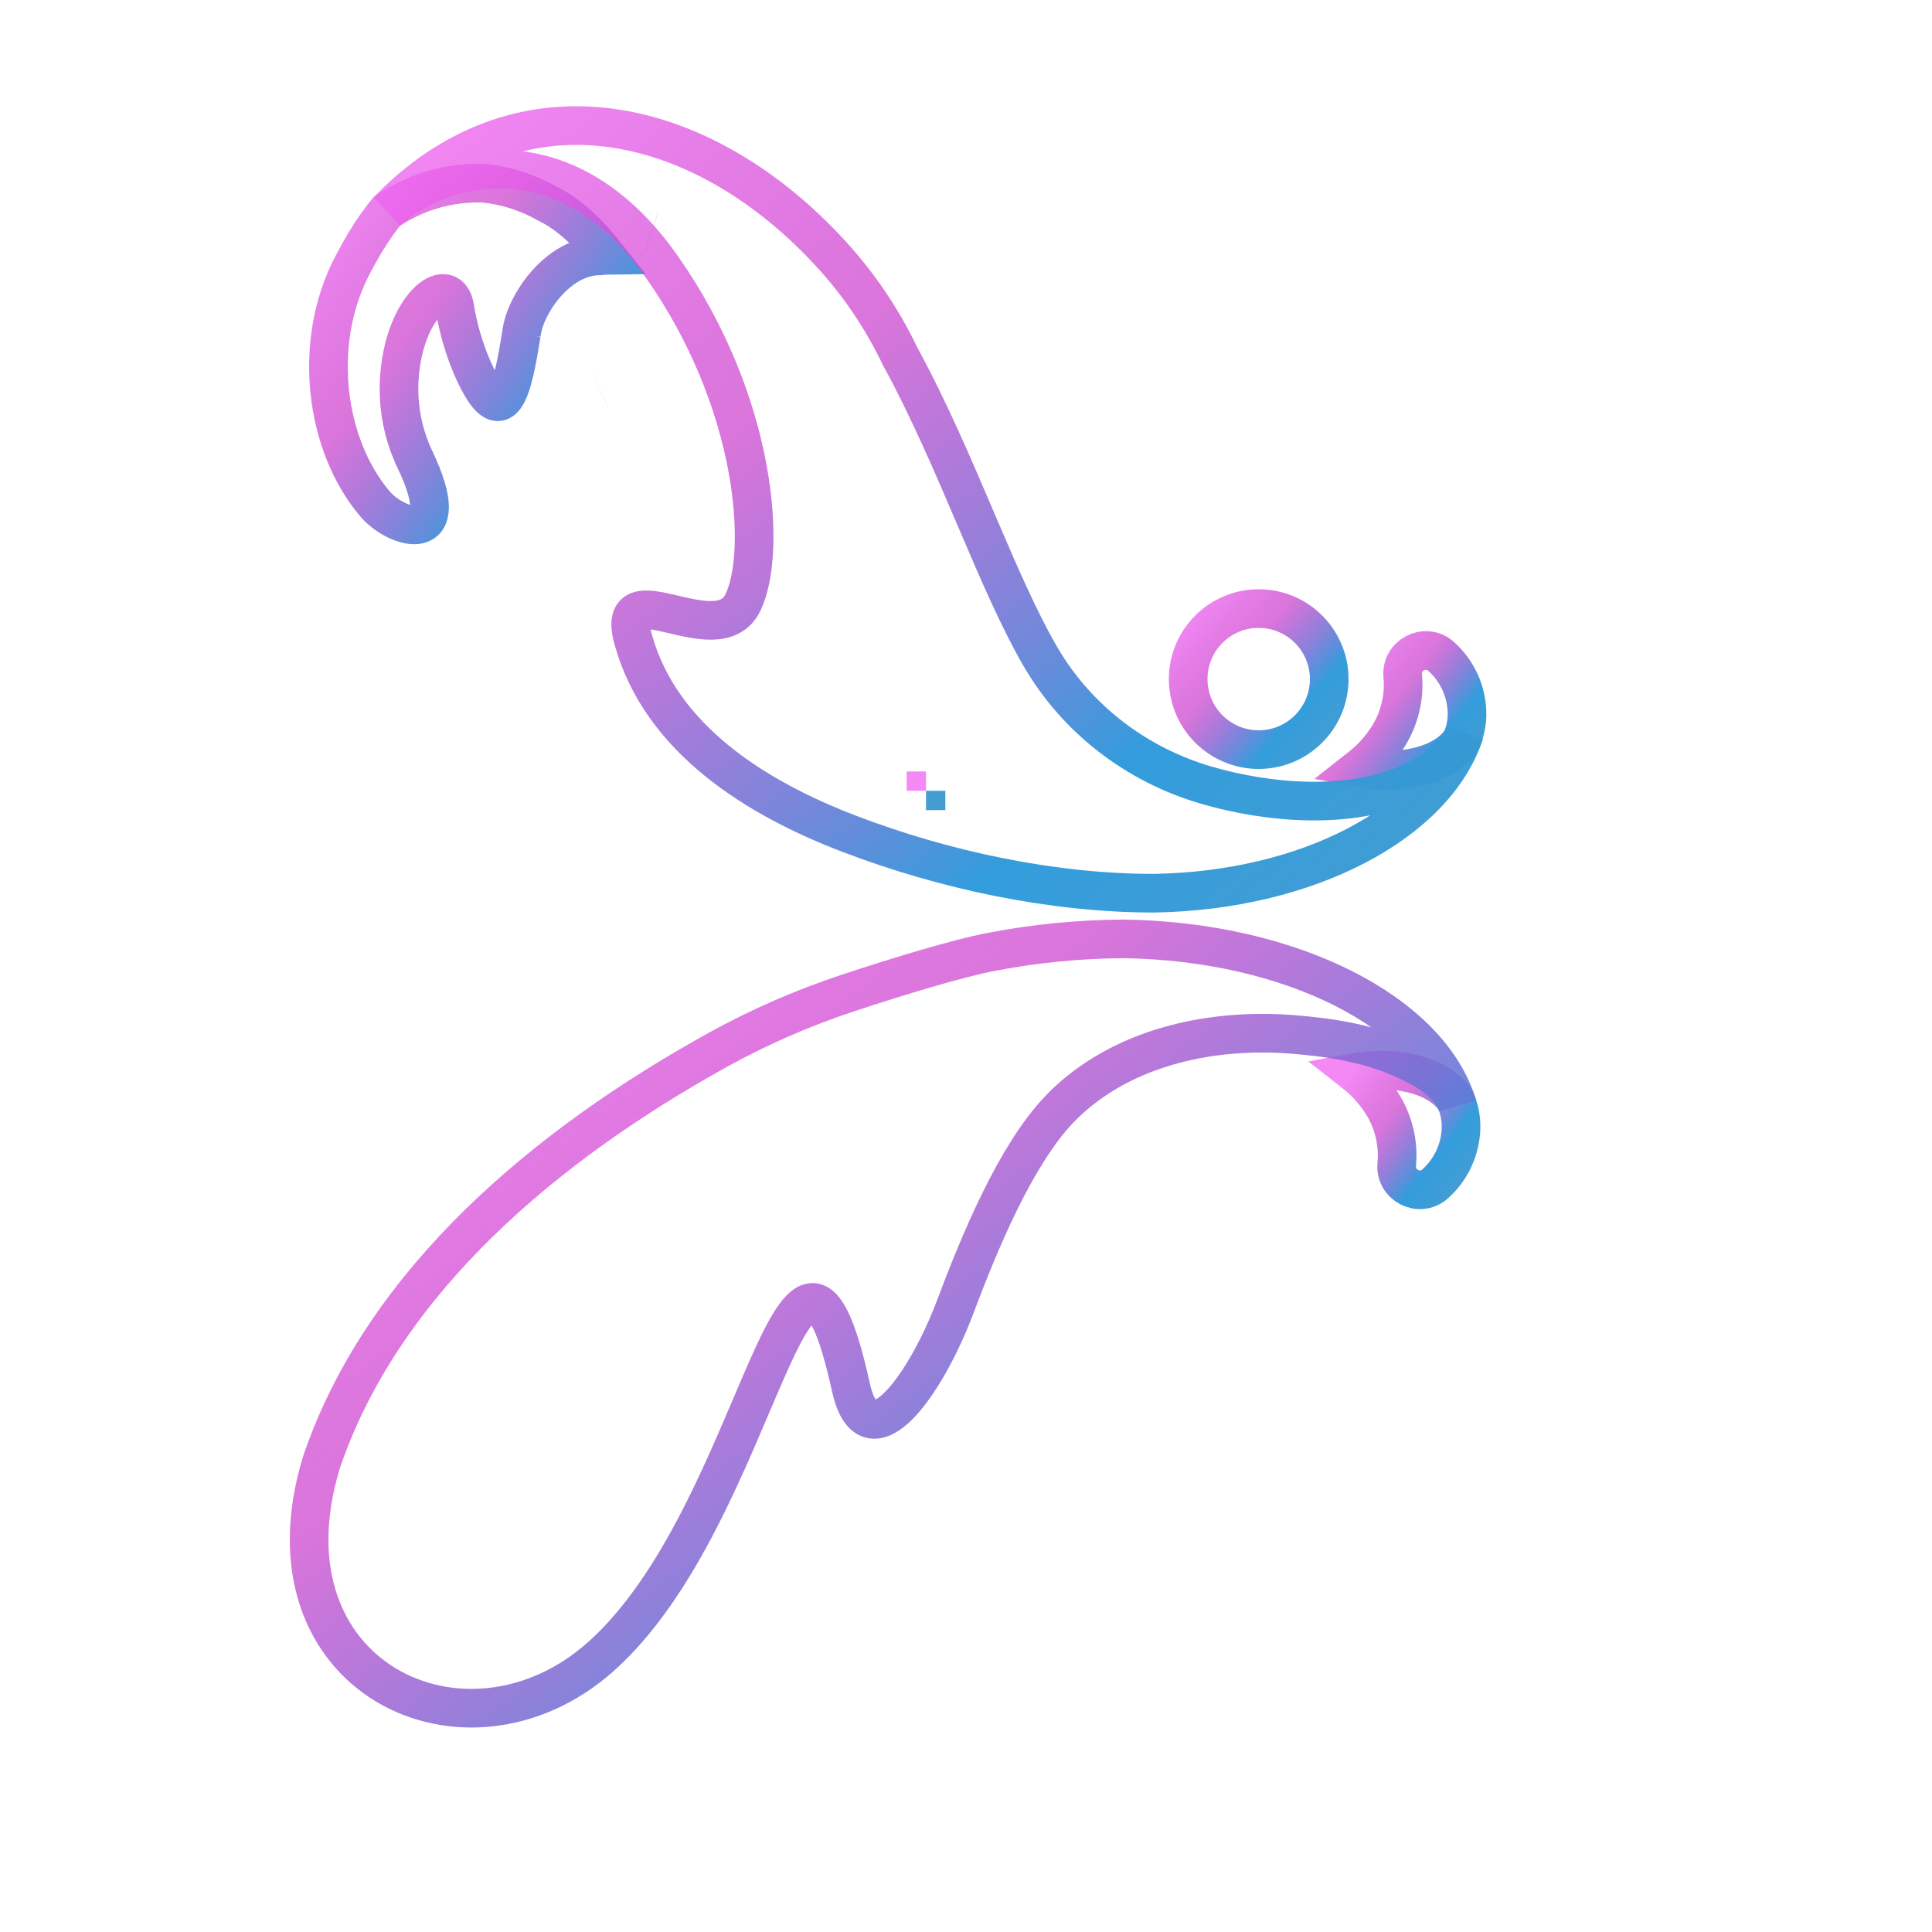
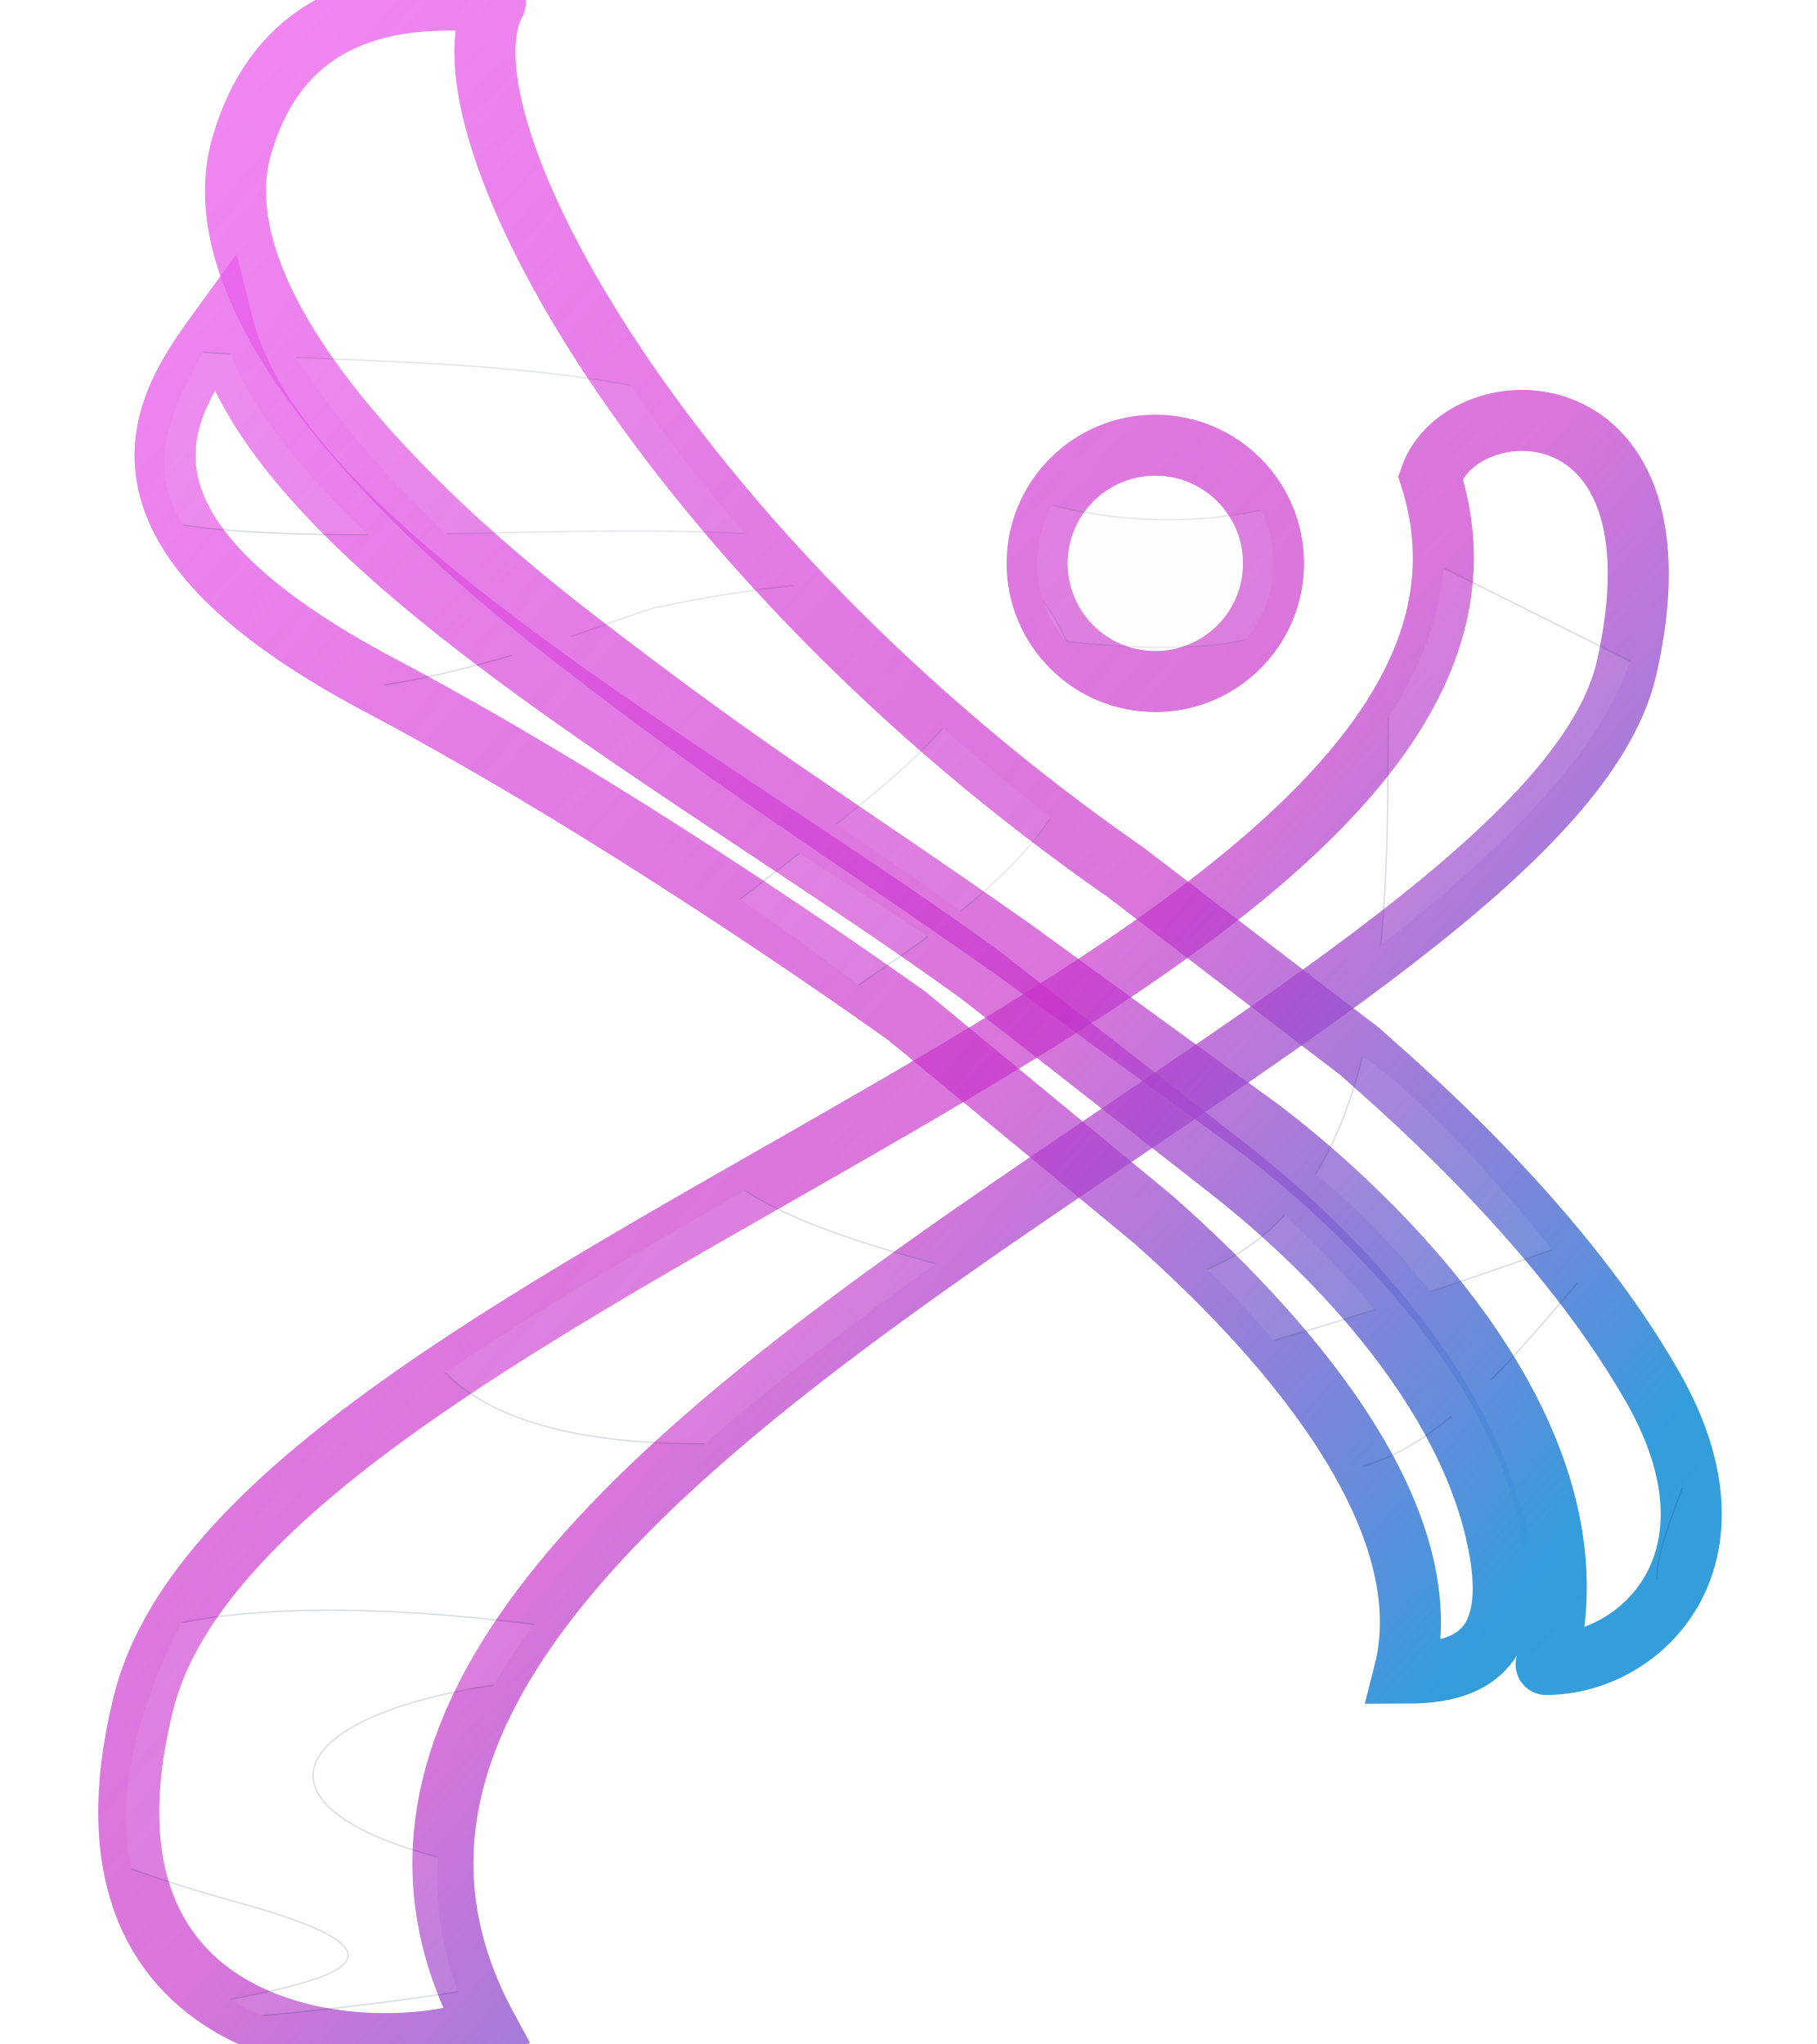
- <svg xmlns="http://www.w3.org/2000/svg" width="200" height="200" viewBox="0 0 200 200" fill="none">
-   <path d="M130.3 77.6C134.331 77.6 137.6 74.332 137.6 70.3C137.6 66.268 134.331 63 130.3 63C126.268 63 123 66.268 123 70.3C123 74.332 126.268 77.6 130.3 77.6Z" stroke="url(#paint0_linear_32_2)" stroke-width="4" stroke-miterlimit="10" />
-   <path d="M62.153 40.385L62.16 40.382" stroke="url(#paint1_linear_32_2)" stroke-width="4" stroke-miterlimit="10" />
-   <path d="M67.466 24C67.472 24.002 67.479 24.006 67.486 24.008" stroke="url(#paint2_linear_32_2)" stroke-width="4" stroke-miterlimit="10" />
-   <path d="M150.703 113.933C148.795 111.031 143.954 110.322 140.158 111.031C141.315 111.937 142.307 113.034 143.094 114.275C144.268 116.139 144.794 118.339 144.59 120.533C144.386 122.671 146.894 123.99 148.525 122.592L148.57 122.553C150.083 121.196 151.027 119.318 151.214 117.294C151.327 116.148 151.152 114.993 150.703 113.933Z" stroke="url(#paint3_linear_32_2)" stroke-width="4" stroke-miterlimit="10" />
-   <path d="M95.859 81.866C95.859 81.866 95.86 81.866 95.86 81.866C95.86 81.866 95.86 81.866 95.861 81.865C95.861 81.865 95.861 81.865 95.861 81.865C95.861 81.865 95.861 81.864 95.861 81.864C95.861 81.864 95.861 81.864 95.861 81.863C95.861 81.863 95.861 81.863 95.862 81.863C95.862 81.863 95.862 81.862 95.862 81.862C95.862 81.862 95.863 81.862 95.863 81.862" stroke="url(#paint4_linear_32_2)" stroke-width="4" stroke-miterlimit="10" />
-   <path d="M150.898 114.488C150.209 112.158 147.607 110.712 145.557 109.757C141.892 108.05 137.862 107.405 133.863 107.085C126.257 106.476 117.957 107.99 111.84 112.851C111.054 113.475 110.312 114.153 109.62 114.88C105.131 119.614 101.438 128.492 98.869 135.322C95.903 143.206 89.898 151.83 88.083 143.601C82.301 117.404 78.779 156.782 62.16 171.524C48.241 183.871 26.608 173.648 33.229 151.53C33.283 151.351 33.346 151.174 33.407 150.997C39.885 132.412 56.637 118.486 74.172 108.754C78.519 106.345 83.082 104.347 87.802 102.788C93.015 101.064 99.246 99.177 102.585 98.545C107.118 97.668 111.723 97.216 116.341 97.193H116.357C133.733 97.454 148.046 104.84 150.898 114.488Z" stroke="url(#paint5_linear_32_2)" stroke-width="4" stroke-miterlimit="10" />
-   <path d="M151.322 76.574C149.414 79.476 144.573 80.184 140.778 79.476C141.934 78.57 142.927 77.472 143.713 76.231C144.887 74.367 145.413 72.168 145.209 69.974C145.005 67.835 147.513 66.517 149.144 67.915L149.189 67.954C150.702 69.31 151.647 71.189 151.833 73.213C151.947 74.358 151.771 75.514 151.322 76.574V76.574Z" stroke="url(#paint6_linear_32_2)" stroke-width="4" stroke-miterlimit="10" />
-   <path d="M62.767 26.431C62.533 26.434 62.299 26.453 62.068 26.489C59.255 26.489 56.833 28.626 55.389 30.922C54.535 32.278 54.022 33.689 53.968 34.75L53.967 34.592C53.07 40.303 52.035 45.018 48.978 38.276C48.065 36.194 47.422 34.004 47.065 31.759C46.461 28.229 41.774 31.696 41.333 39.244C41.165 42.066 41.703 44.886 42.898 47.448V47.45C47.402 56.809 41.013 54.72 38.865 52.215C33.639 46.118 32.313 35.546 36.415 27.602C36.689 27.072 36.97 26.542 37.268 26.016C37.976 24.739 38.777 23.516 39.665 22.357C39.785 22.202 39.909 22.048 40.035 21.896C42.983 19.864 46.507 18.838 50.085 18.97C52.38 19.201 54.601 19.908 56.607 21.046C58.739 22.068 60.828 23.966 62.767 26.431Z" stroke="url(#paint7_linear_32_2)" stroke-width="4" stroke-miterlimit="10" />
-   <path d="M68.504 27.609C78.404 41.692 79.421 57.239 76.9 62.389C74.265 67.774 63.52 58.833 65.545 66.182C68.407 76.572 78.437 82.69 87.9 86.309C97.721 90.064 108.893 92.463 119.439 92.463H119.46C135.393 92.209 148.572 85.174 151.61 75.89C150.861 78.18 148.167 79.978 146.145 80.938C139.899 83.903 131.298 83.162 124.853 81.274C117.632 79.159 111.457 74.439 107.686 67.941C105.496 64.169 103.398 59.301 101.173 54.093C98.756 48.437 96.187 42.381 93.182 36.893C91.318 32.986 88.879 29.38 85.945 26.198C73.093 12.241 54.95 7.693 41.199 20.735L40.089 21.845C45.332 17.11 58.33 13.133 68.504 27.609Z" stroke="url(#paint8_linear_32_2)" stroke-width="4" stroke-miterlimit="10" />
+ <svg xmlns="http://www.w3.org/2000/svg" width="1155" height="1300" viewBox="0 0 1155 1507" fill="none">
+   <path d="M577.006 749.401C577.006 749.401 376.773 604.996 188.887 505.622C-39.798 384.669 33.746 292.568 72.317 239.469C113.732 404.226 421.249 566.928 630.072 718.311L719.665 788.343L809.258 858.375C904.275 931.919 986.78 1029.48 1010.22 1127.32C1033.11 1222.87 985.515 1233.61 943.117 1233.61C976.209 1104.24 823.215 956.613 758.259 899.173L577.006 749.401Z" stroke="url(#gradient1)" stroke-width="45" />
+   <path d="M1126.76 1023.35C1198.41 1149.59 1118.04 1227.17 1047.8 1227.17C1096.57 1044.68 892.119 873.941 837.277 832.565L655.382 700.223C508.832 597.155 470.18 577.554 332.216 471.266C173.561 349.037 56.292 209.835 86.363 107.071C108.522 31.347 165.276 -9.419 273.177 1.854C225.937 89.892 398.246 407.137 738.052 643.32L911.176 775.831C924.865 789.124 1054.16 895.441 1126.76 1023.35Z" stroke="url(#gradient1)" stroke-width="45" stroke-linecap="round" stroke-linejoin="round" />
+   <path d="M1107.19 492.198C1155.17 279.822 986.613 283.043 962.456 351.755C1078.95 716.255 93.62 933.373 13.719 1255.86C-50.524 1515.14 190.573 1525.16 266.942 1494.69C43.671 1082.37 1045.51 765.204 1107.19 492.198Z" stroke="url(#gradient1)" stroke-width="45" stroke-miterlimit="10" />
+   <circle cx="759.706" cy="415.368" r="87.13" stroke="url(#gradient1)" stroke-width="45" stroke-miterlimit="10" />
+   <mask id="mask0_172_1297" style="mask-type:alpha" maskUnits="userSpaceOnUse" x="0" y="1" width="1152" height="1507">
+     <path d="M964.704 344.349C964.622 344.208 964.569 344.027 964.547 343.805C964.6 343.986 964.652 344.168 964.704 344.349C969.23 352.073 1063.69 243.089 1112.18 402.319C1208.8 719.579 34.299 1055.09 258.862 1498.65C182.494 1529.12 -93.52 1485.48 34.299 1211.74C173.8 912.984 1068.32 704.221 964.704 344.349Z" fill="url(#paint4_linear_172_1297)" />
+     <path d="M964.547 343.805C965.757 356.152 1062.8 240.174 1112.18 402.319C1208.8 719.579 34.299 1055.09 258.862 1498.65C182.494 1529.12 -93.52 1485.48 34.3 1211.74C173.87 912.834 1069.23 704.011 964.547 343.805Z" stroke="#001948" stroke-opacity="0.13" />
+     <path d="M1120.8 1025.33C1181.94 1142.55 1148.2 1195.8 1048.89 1230.16C1095.59 1047.64 887.288 861.595 836.29 835.828L910.371 778.925C927.745 781.648 1059.67 908.097 1120.8 1025.33Z" fill="url(#paint5_linear_172_1297)" />
+     <path d="M278.535 429.393C92 278 -54.829 18.79 270.483 1.012C236.663 60.062 307.053 193.499 395.577 316.431C496.049 455.954 660.75 590.439 735.905 641.437L655.919 700.487C514.74 596.344 410.889 536.812 278.535 429.393Z" fill="url(#gradient1)" />
+     <path d="M236.127 532.526C15.213 399.455 -9.199 366.649 71.324 236.676C102.459 412.278 566.808 661.899 629.615 718.202L583 759C423.028 632.311 372.479 614.659 236.127 532.526Z" fill="url(#paint7_linear_172_1297)" />
+     <path d="M1005 1102.5C1046.68 1236.25 977.666 1230.93 940.971 1230.93C974.889 1095.25 806.351 942.019 757.5 898L806.766 855.691C892.12 919.036 981.916 1028.42 1005 1102.5Z" fill="url(#paint8_linear_172_1297)" />
+     <circle cx="759.706" cy="415.368" r="87.13" fill="url(#gradient1)" />
+   </mask>
+   <g mask="url(#mask0_172_1297)">
+     <path d="M635.197 439.684C635.197 439.684 570.294 409.949 390.403 448.126C327.926 466.788 99.466 570.512 -51.224 464.715C-171.775 380.078 -210.109 246.044 -210.302 188.44" stroke="#001948" stroke-opacity="0.15" />
+     <path d="M845.432 373.867C771.136 391.904 700.669 378.161 674.723 369.035L667.208 469.42C730.731 480.693 855.416 485.74 854.558 450.095C853.699 414.45 848.116 384.424 845.432 373.867Z" fill="#F5F5F5" fill-opacity="0.09" />
+     <path d="M667.74 469.007L675.173 369.721C701.618 378.851 771.417 392.218 845.068 374.469C847.786 385.399 853.212 415.027 854.058 450.107C854.161 454.396 852.384 458.085 849.017 461.258C845.637 464.441 840.662 467.095 834.415 469.265C821.923 473.605 804.49 475.961 785.003 476.852C746.223 478.627 699.464 474.597 667.74 469.007Z" stroke="#001948" stroke-opacity="0.15" />
+     <path d="M-31.697 1222.78C84.569 1150.64 394.145 1204.86 507.236 1238.71C156.484 1208.27 20.777 1325.44 256.908 1375.42C407.393 1401.58 487.973 1462.82 -31.697 1496.36C66.917 1470.2 281.148 1457.25 84.107 1402.83C-147.501 1338.87 -127.724 1282.36 -31.697 1222.78Z" fill="#F5F5F5" fill-opacity="0.07" stroke="#001948" stroke-opacity="0.15" />
+     <path d="M1129.64 1164.46C1124.01 1113.61 1273.59 882.962 1129.65 889.75C1042.97 936.237 892.866 1295.37 701.556 906.174" stroke="#001948" stroke-opacity="0.15" />
+     <path d="M623.189 496.263C680.622 309.987 85.519 448.641 -28.316 363.943L-138.348 278.944L-244.304 185.445C47.941 338.593 372.79 172.819 654.325 413.593C923.648 712.439 60.805 797.438 623.189 937.686C1073.1 1049.89 863.684 378.163 962.995 413.593L1561.03 712.439C558.52 1171.43 192.146 1107.68 212.523 937.686C232.899 767.688 623.189 578.934 623.189 496.263Z" fill="#F5F5F5" fill-opacity="0.07" />
+     <path d="M606.77 532.306C617.47 518.915 623.659 506.834 623.689 496.339C630.877 472.969 627.856 454.606 616.749 440.264C605.655 425.94 586.555 415.705 561.77 408.434C512.197 393.891 439.565 391.116 361.66 391.511C332.545 391.659 302.695 392.25 273.025 392.837C223.262 393.822 174.009 394.797 129.595 393.655C94.154 392.744 61.822 390.486 34.802 385.813C7.773 381.139 -13.88 374.059 -28.013 363.545C-28.015 363.544 -28.016 363.543 -28.017 363.542L-138.029 278.559L-240.916 187.768C-113.439 253.369 20.171 259.016 153.511 264.652C172.019 265.434 190.521 266.217 209.001 267.159C361.905 274.954 513.347 293.697 653.975 413.952C687.579 451.247 703.483 485.159 706.748 516.214C710.014 547.271 700.646 575.54 683.577 601.562C650.793 651.541 589.679 693.125 535.393 730.061C533.108 731.616 530.836 733.162 528.578 734.701C500.648 753.73 474.967 771.547 456.572 788.659C438.201 805.748 426.954 822.261 428.173 838.692C429.395 855.148 443.091 871.255 473.873 887.599C504.683 903.958 552.759 920.638 623.068 938.172C735.655 966.249 807.131 945.308 852.482 898.496C897.791 851.728 916.911 779.244 925.063 704.482C930.944 650.548 931.123 595.349 931.277 547.681C931.336 529.271 931.392 511.983 931.772 496.326C932.453 468.199 934.179 445.373 938.811 430.693C941.128 423.35 944.148 418.129 948.051 415.277C951.912 412.456 956.721 411.893 962.799 414.054L1559.87 712.419C1059.15 941.599 717.289 1040.27 503.147 1060.44C396 1070.53 320.894 1060.96 273.87 1038.31C250.365 1026.98 233.894 1012.4 223.929 995.389C213.965 978.38 210.483 958.902 213.019 937.746C218.094 895.408 246.216 851.834 285.654 808.96C325.08 766.098 375.749 724.004 425.806 684.62C441.283 672.443 456.702 660.525 471.712 648.923C505.235 623.011 536.714 598.679 562.215 576.584C580.677 560.589 596.029 545.747 606.77 532.306Z" stroke="#001948" stroke-opacity="0.15" />
+   </g>
  <defs>
-     <linearGradient id="paint0_linear_32_2" x1="123" y1="63" x2="138.48" y2="76.598" gradientUnits="userSpaceOnUse">
+     <linearGradient id="gradient1" x1="0" y1="0" x2="2099.34" y2="1844.14" gradientUnits="userSpaceOnUse">
      <stop stop-color="#F16BF3cc" />
      <stop offset="0.359" stop-color="#C630C9aa" />
-       <stop offset="0.754" stop-color="#339DDC" />
+       <stop offset="0.554" stop-color="#339DDC" />
      <stop offset="1" stop-color="#3696CFee" />
    </linearGradient>
-     <linearGradient id="paint1_linear_32_2" x1="62.153" y1="40.382" x2="62.156" y2="40.387" gradientUnits="userSpaceOnUse">
-       <stop stop-color="#F16BF3cc" />
-       <stop offset="0.359" stop-color="#C630C9aa" />
-       <stop offset="0.754" stop-color="#339DDC" />
-       <stop offset="1" stop-color="#3696CFee" />
+     <linearGradient id="paint0_linear_172_1297" x1="966.495" y1="1214.17" x2="111.505" y2="396.326" gradientUnits="userSpaceOnUse">
+       <stop stop-color="#339DDC" />
+       <stop offset="0.332" stop-color="#2C1B77" />
+       <stop offset="0.408" />
+       <stop offset="0.483" stop-color="#2C1B77" />
+       <stop offset="1" stop-color="#AD59AE" />
    </linearGradient>
-     <linearGradient id="paint2_linear_32_2" x1="67.466" y1="24" x2="67.472" y2="24.014" gradientUnits="userSpaceOnUse">
-       <stop stop-color="#F16BF3cc" />
-       <stop offset="0.359" stop-color="#C630C9aa" />
-       <stop offset="0.754" stop-color="#339DDC" />
-       <stop offset="1" stop-color="#3696CFee" />
+     <linearGradient id="paint1_linear_172_1297" x1="1196.5" y1="1145.46" x2="181.932" y2="146.582" gradientUnits="userSpaceOnUse">
+       <stop stop-color="#339DDC" />
+       <stop offset="0.341" stop-color="#2C1B77" />
+       <stop offset="0.4" />
+       <stop offset="0.474" stop-color="#2C1B77" />
+       <stop offset="1" stop-color="#FD95FF" />
    </linearGradient>
-     <linearGradient id="paint3_linear_32_2" x1="140.158" y1="110.776" x2="153.034" y2="120.896" gradientUnits="userSpaceOnUse">
-       <stop stop-color="#F16BF3cc" />
-       <stop offset="0.359" stop-color="#C630C9aa" />
-       <stop offset="0.754" stop-color="#339DDC" />
-       <stop offset="1" stop-color="#3696CFee" />
+     <linearGradient id="paint2_linear_172_1297" x1="117.503" y1="1560.24" x2="1039.76" y2="309.985" gradientUnits="userSpaceOnUse">
+       <stop stop-color="#26A8F5" />
+       <stop offset="0.984" stop-color="#AD59AE" />
    </linearGradient>
-     <linearGradient id="paint4_linear_32_2" x1="95.859" y1="81.862" x2="95.863" y2="81.866" gradientUnits="userSpaceOnUse">
-       <stop stop-color="#F16BF3cc" />
-       <stop offset="0.359" stop-color="#C630C9aa" />
-       <stop offset="0.754" stop-color="#339DDC" />
-       <stop offset="1" stop-color="#3696CFee" />
+     <linearGradient id="paint3_linear_172_1297" x1="689.75" y1="351.986" x2="815.907" y2="502.168" gradientUnits="userSpaceOnUse">
+       <stop stop-color="#FD95FF" />
+       <stop offset="1" stop-color="#339DDC" />
    </linearGradient>
-     <linearGradient id="paint5_linear_32_2" x1="32" y1="97.193" x2="114.113" y2="204.882" gradientUnits="userSpaceOnUse">
-       <stop stop-color="#F16BF3cc" />
-       <stop offset="0.359" stop-color="#C630C9aa" />
-       <stop offset="0.754" stop-color="#339DDC" />
-       <stop offset="1" stop-color="#3696CFee" />
+     <linearGradient id="paint4_linear_172_1297" x1="1188.22" y1="842.017" x2="23.904" y2="842.017" gradientUnits="userSpaceOnUse">
+       <stop stop-color="#C630C9" />
+       <stop offset="1" stop-color="#339DDC" />
    </linearGradient>
-     <linearGradient id="paint6_linear_32_2" x1="140.778" y1="67.337" x2="153.653" y2="77.458" gradientUnits="userSpaceOnUse">
-       <stop stop-color="#F16BF3cc" />
-       <stop offset="0.359" stop-color="#C630C9aa" />
-       <stop offset="0.754" stop-color="#339DDC" />
-       <stop offset="1" stop-color="#3696CFee" />
+     <linearGradient id="paint5_linear_172_1297" x1="1116.15" y1="669.316" x2="168.748" y2="669.316" gradientUnits="userSpaceOnUse">
+       <stop stop-color="#F16BF3" />
+       <stop offset="0.38" stop-color="#002873" />
+       <stop offset="1" stop-color="#3696CF" />
    </linearGradient>
-     <linearGradient id="paint7_linear_32_2" x1="34" y1="18.959" x2="69.783" y2="44.516" gradientUnits="userSpaceOnUse">
-       <stop stop-color="#F16BF3cc" />
-       <stop offset="0.359" stop-color="#C630C9aa" />
-       <stop offset="0.754" stop-color="#339DDC" />
-       <stop offset="1" stop-color="#3696CFee" />
+     <linearGradient id="paint6_linear_172_1297" x1="1116.15" y1="669.316" x2="168.748" y2="669.316" gradientUnits="userSpaceOnUse">
+       <stop stop-color="#F16BF3" />
+       <stop offset="0.38" stop-color="#002873" />
+       <stop offset="1" stop-color="#3696CF" />
    </linearGradient>
-     <linearGradient id="paint8_linear_32_2" x1="40.089" y1="13" x2="123.223" y2="115.489" gradientUnits="userSpaceOnUse">
-       <stop stop-color="#F16BF3cc" />
-       <stop offset="0.359" stop-color="#C630C9aa" />
-       <stop offset="0.754" stop-color="#339DDC" />
-       <stop offset="1" stop-color="#3696CFee" />
+     <linearGradient id="paint7_linear_172_1297" x1="1100.9" y1="1174.27" x2="197.436" y2="190.814" gradientUnits="userSpaceOnUse">
+       <stop stop-color="#3C61A7" />
+       <stop offset="0.414" stop-color="#2C1B77" />
+       <stop offset="1" stop-color="#AE26B0" />
+     </linearGradient>
+     <linearGradient id="paint8_linear_172_1297" x1="1100.9" y1="1174.27" x2="197.436" y2="190.814" gradientUnits="userSpaceOnUse">
+       <stop stop-color="#3C61A7" />
+       <stop offset="0.414" stop-color="#2C1B77" />
+       <stop offset="1" stop-color="#AE26B0" />
+     </linearGradient>
+     <linearGradient id="paint9_linear_172_1297" x1="759.706" y1="328.238" x2="759.706" y2="502.498" gradientUnits="userSpaceOnUse">
+       <stop stop-color="#F16BF3" />
+       <stop offset="1" stop-color="#339DDC" />
    </linearGradient>
  </defs>
</svg>
